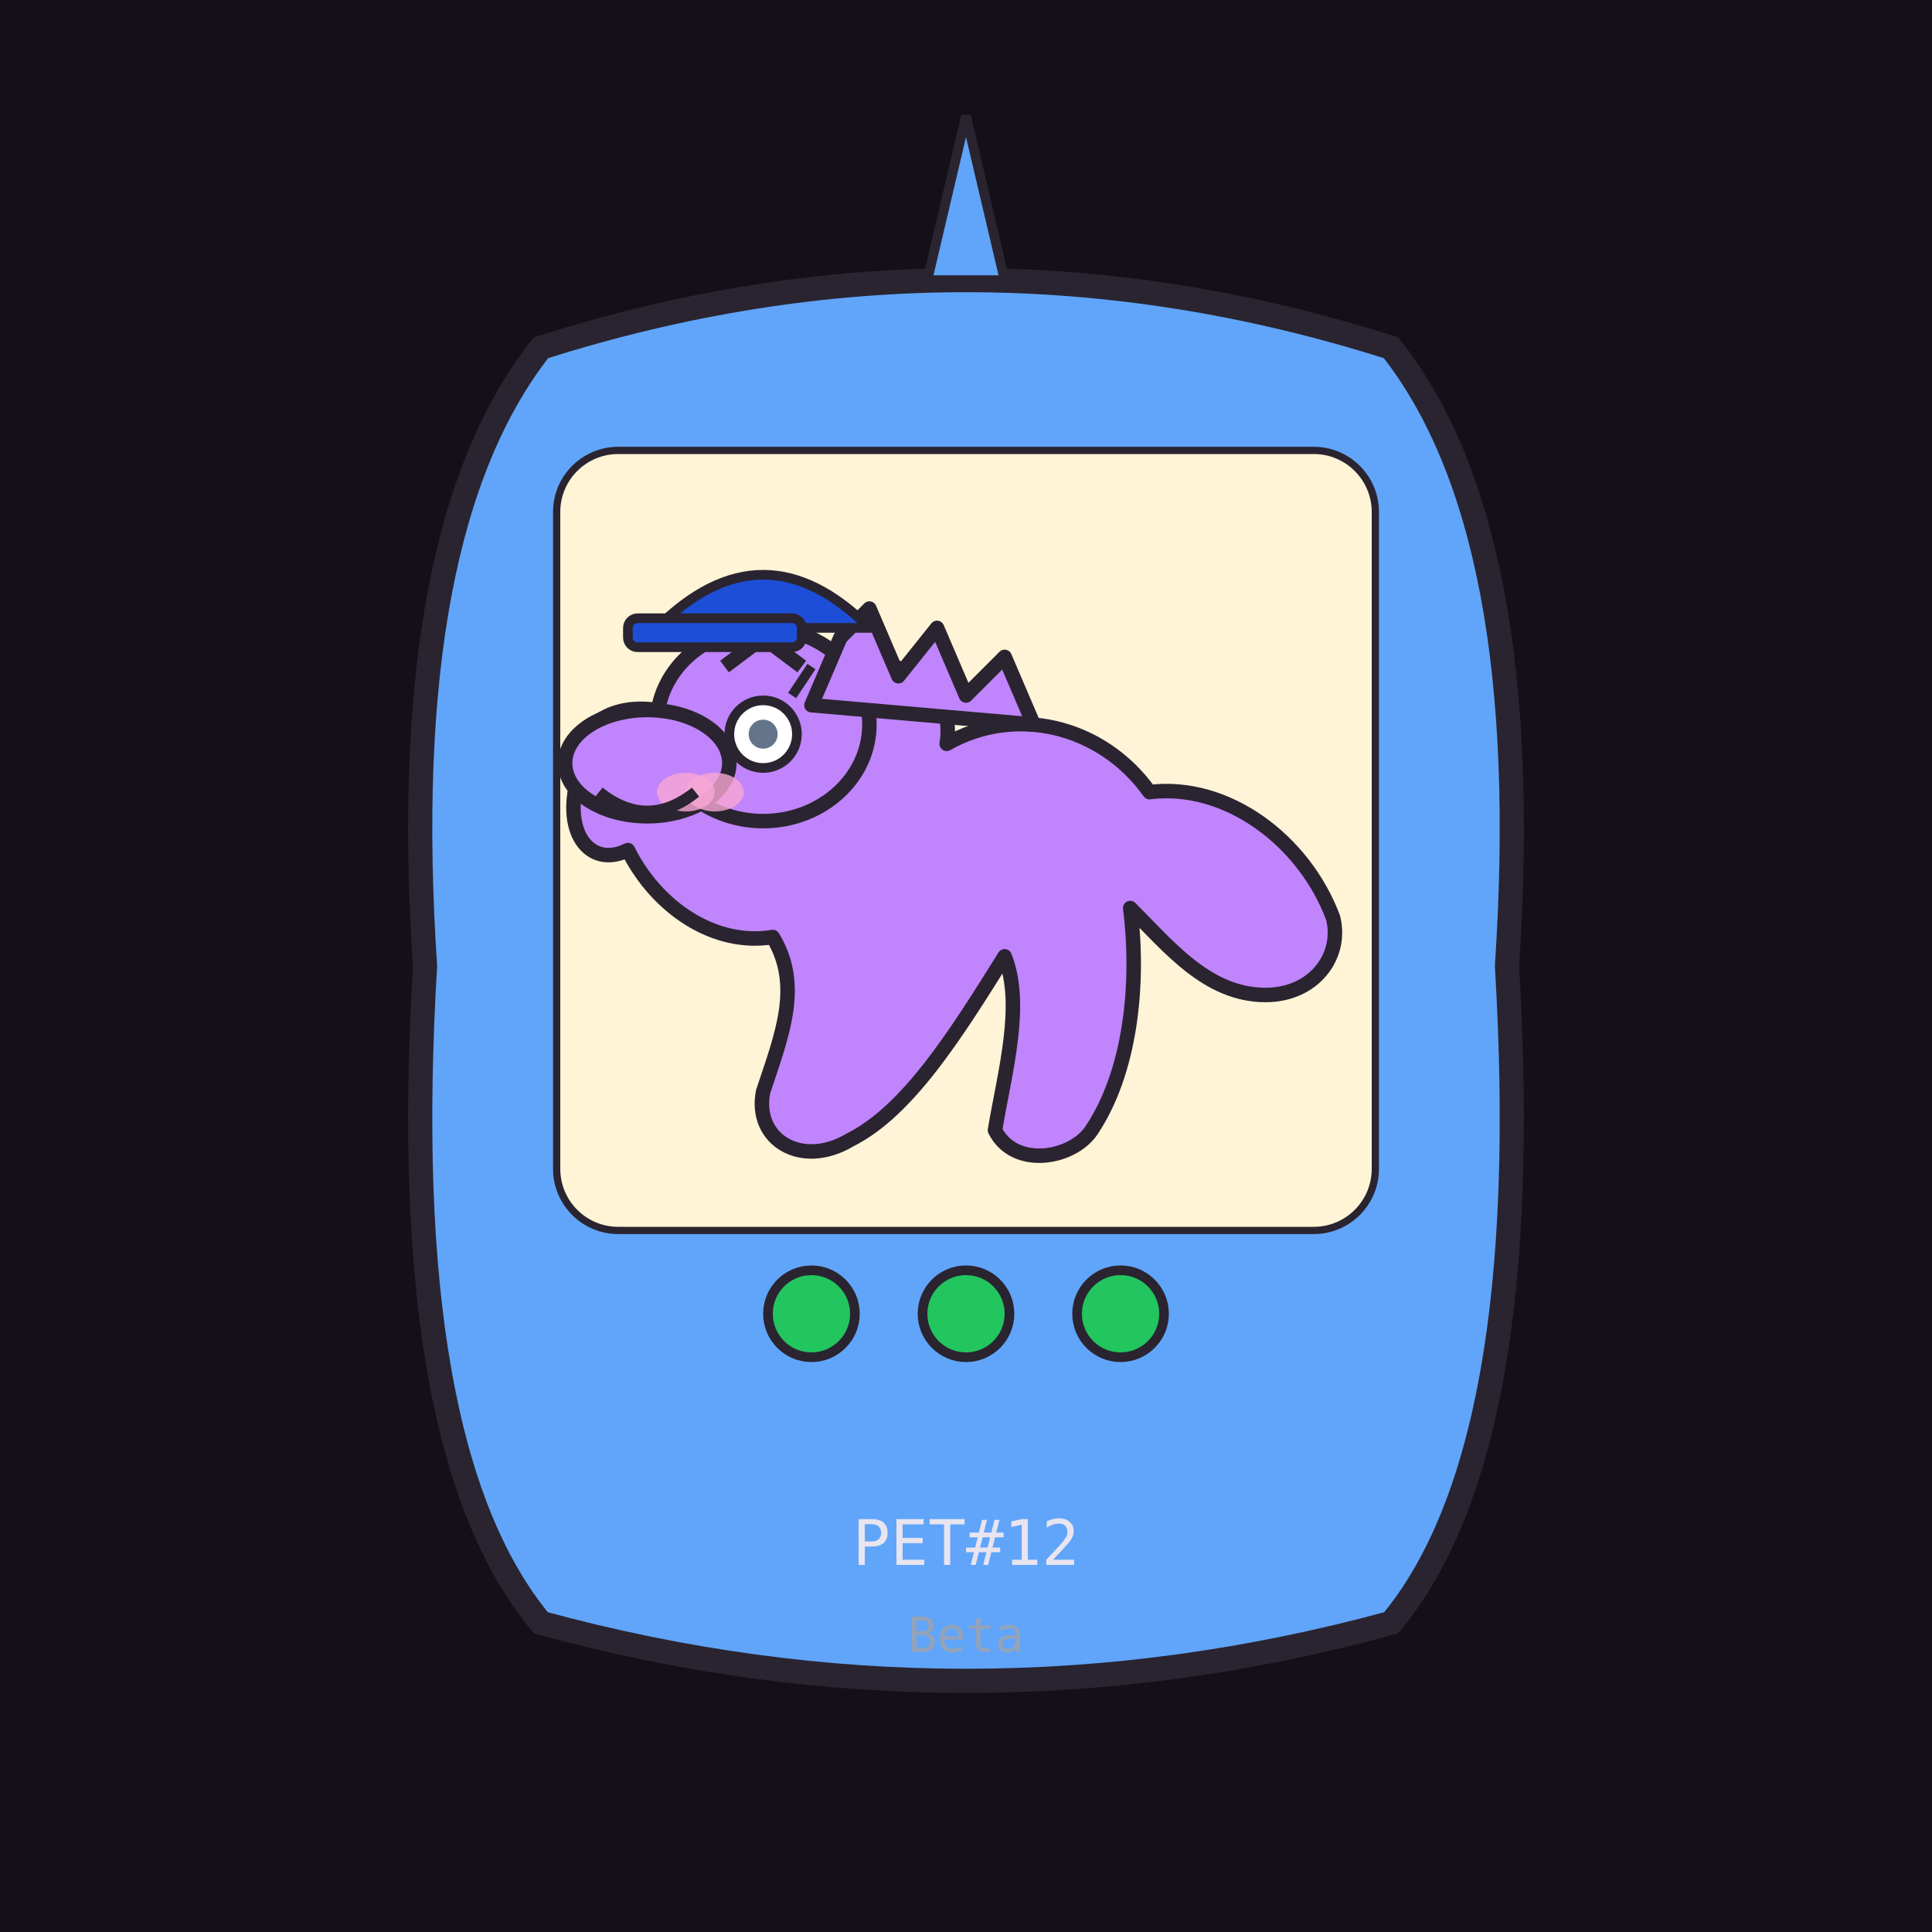
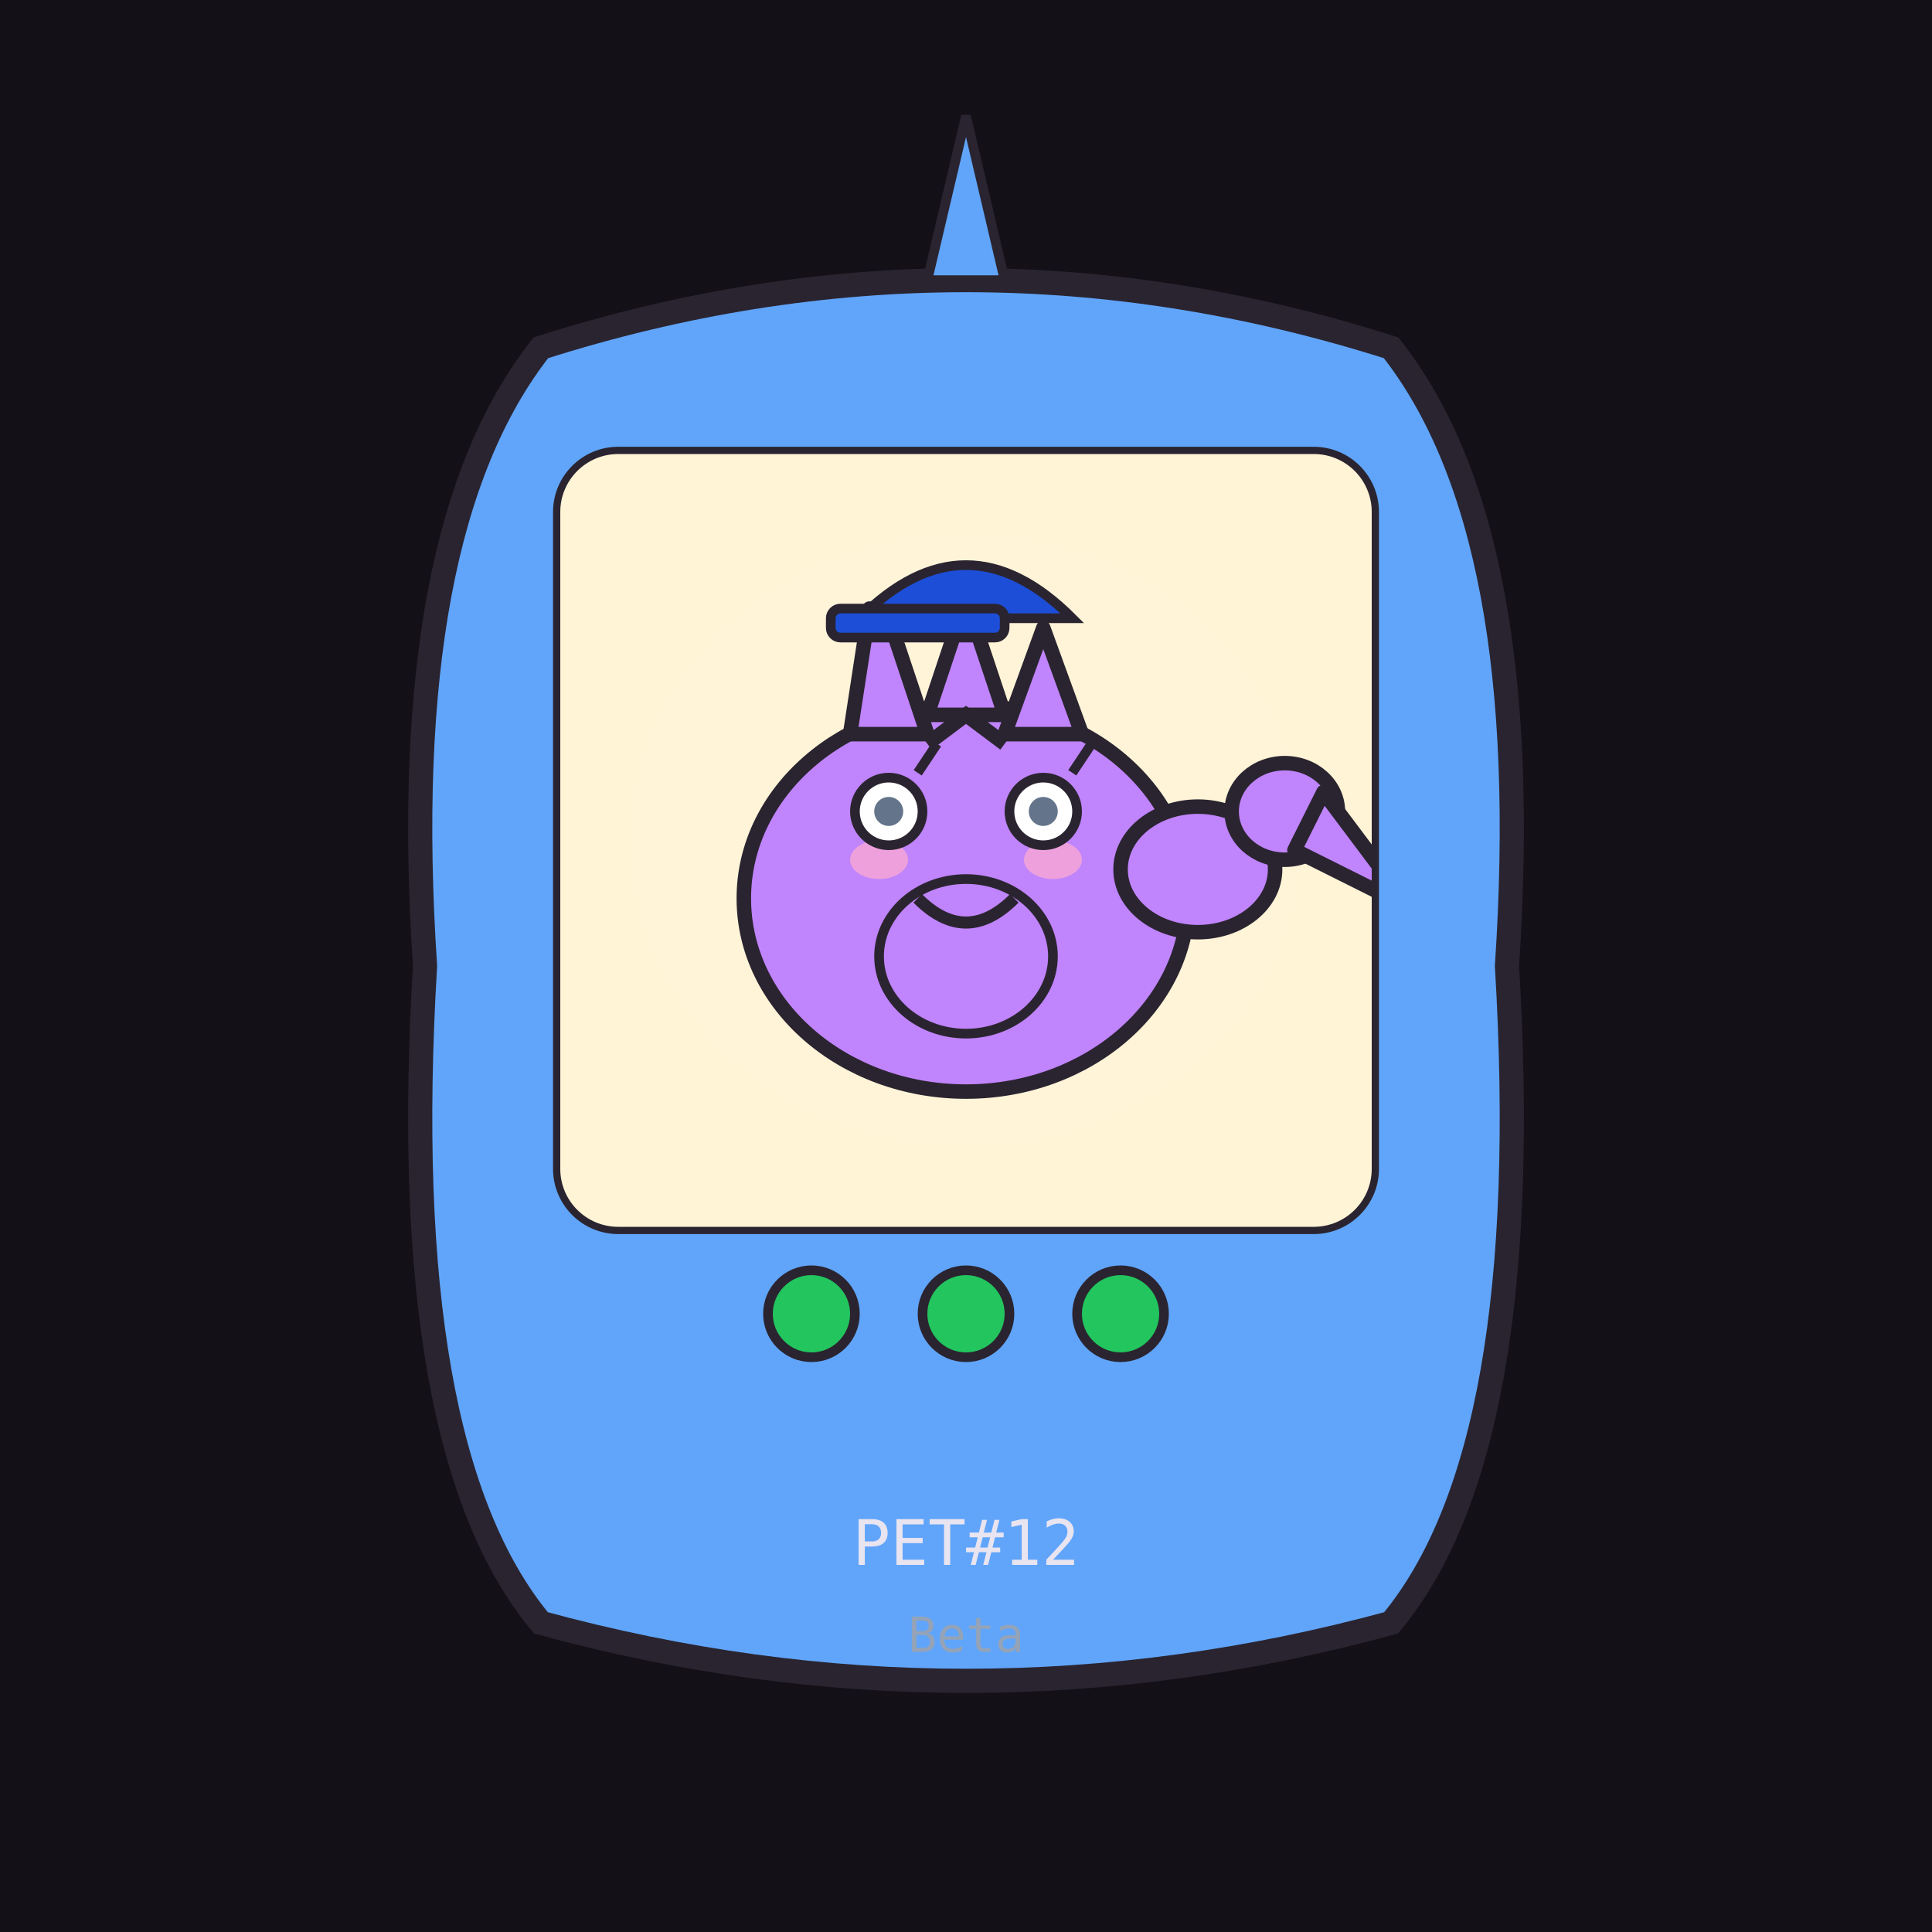
<svg xmlns="http://www.w3.org/2000/svg" viewBox="0 0 400 400">
  <defs>
    <clipPath id="scr">
      <rect x="116" y="94" width="168" height="160" rx="12" />
    </clipPath>
  </defs>
  <rect width="400" height="400" fill="#141018" />
  <path fill="#60a5fa" stroke="#2a2430" stroke-width="5" d="M112 72 Q200 44 288 72 Q318 110 312 200 Q318 300 288 336 Q200 360 112 336 Q82 300 88 200 Q82 110 112 72 Z" />
  <polygon points="200,24 208,58 192,58" fill="#60a5fa" stroke="#2a2430" stroke-width="2" />
  <rect x="116" y="94" width="168" height="160" rx="12" fill="#0c0a10" stroke="#2a2430" stroke-width="3" />
  <circle cx="168" cy="272" r="9" fill="#22c55e" stroke="#2a2430" stroke-width="2" />
  <circle cx="200" cy="272" r="9" fill="#22c55e" stroke="#2a2430" stroke-width="2" />
  <circle cx="232" cy="272" r="9" fill="#22c55e" stroke="#2a2430" stroke-width="2" />
  <text x="200" y="324" text-anchor="middle" fill="#e8e4f0" font-size="13" font-family="monospace">PET#12</text>
  <text x="200" y="342" text-anchor="middle" fill="#94a3b8" font-size="10" font-family="monospace">Beta</text>
  <g clip-path="url(#scr)">
    <g>
      <rect x="116" y="94" width="168" height="160" fill="#fff4d6" />
      <ellipse cx="200" cy="174" rx="70" ry="64" fill="#fff" fill-opacity=".04">
        <animate attributeName="fill-opacity" values=".04;.12;.04" dur="2.8s" repeatCount="indefinite" />
      </ellipse>
      <g data-dino="1">
-         <path data-dino-body="1" data-tail="1" d="M120 160 C118 150 128 144 140 148 C148 134 164 128 176 140 C186 134 198 142 196 154 C210 146 228 150 238 164 C254 162 270 174 276 190 C278 198 272 206 262 206 C250 206 242 196 234 188 C236 204 234 222 226 234 C222 240 210 242 206 234 C208 222 212 208 208 198 C198 214 188 230 176 236 C166 242 156 236 158 226 C162 214 166 204 160 194 C148 196 136 188 130 176 C122 180 116 172 120 160 Z" fill="#c084fc" stroke="#2a2430" stroke-width="3" stroke-linejoin="round" />
-         <ellipse data-dino-head="1" cx="158" cy="150" rx="22" ry="20" fill="#c084fc" stroke="#2a2430" stroke-width="3" stroke-linejoin="round" />
-         <ellipse cx="134" cy="158" rx="17" ry="11" fill="#c084fc" stroke="#2a2430" stroke-width="3" stroke-linejoin="round" />
-         <polygon data-ridge="1" points="168,146 174,132 180,126 186,140 194,130 200,144 208,136 214,150" fill="#c084fc" stroke="#2a2430" stroke-width="3" stroke-linejoin="round" />
+         <ellipse data-dino-body="1" data-dino-head="1" cx="200" cy="186" rx="46" ry="40" fill="#c084fc" stroke="#2a2430" stroke-width="3" stroke-linejoin="round" />
+         <polygon data-ridge="1" points="176,152 180,126 184,128 192,152" fill="#c084fc" stroke="#2a2430" stroke-width="3" stroke-linejoin="round" />
+         <polygon points="192,148 200,124 208,148" fill="#c084fc" stroke="#2a2430" stroke-width="3" stroke-linejoin="round" />
+         <polygon points="208,152 216,130 224,152" fill="#c084fc" stroke="#2a2430" stroke-width="3" stroke-linejoin="round" />
+         <ellipse data-snout="1" cx="200" cy="204" rx="14" ry="8" fill="#c084fc" stroke="#2a2430" stroke-width="3" stroke-linejoin="round" />
+         <ellipse data-tail="1" cx="248" cy="180" rx="16" ry="13" fill="#c084fc" stroke="#2a2430" stroke-width="3" stroke-linejoin="round" />
+         <ellipse cx="266" cy="168" rx="11" ry="10" fill="#c084fc" stroke="#2a2430" stroke-width="3" stroke-linejoin="round" />
+         <polygon points="274,164 292,188 268,176" fill="#c084fc" stroke="#2a2430" stroke-width="3" stroke-linejoin="round" />
+         <circle cx="186" cy="196" r="3" fill="#000" />
+         <circle cx="210" cy="202" r="3" fill="#000" />
+         <circle cx="198" cy="210" r="3" fill="#000" />
      </g>
-       <g data-face="1" data-sp="2" data-cx="158" data-ey="152" data-gap="8">
-         <ellipse cx="142" cy="164" rx="6" ry="4" fill="#f9a8d4" opacity=".8" />
-         <ellipse cx="148" cy="164" rx="6" ry="4" fill="#f9a8d4" opacity=".8" />
-         <path d="M150 138 L158 132 L166 138" fill="none" stroke="#2a2430" stroke-width="3" />
+       <ellipse data-belly="1" cx="200" cy="198" rx="18" ry="16" fill="#c084fc" stroke="#2a2430" stroke-width="2" />
+       <g data-face="1" data-sp="2" data-cx="200" data-ey="168" data-gap="16">
+         <ellipse cx="182" cy="178" rx="6" ry="4" fill="#f9a8d4" opacity=".8" />
+         <ellipse cx="218" cy="178" rx="6" ry="4" fill="#f9a8d4" opacity=".8" />
+         <path d="M192 154 L200 148 L208 154" fill="none" stroke="#2a2430" stroke-width="3" />
        <g data-eyes="3" data-kind="3">
-           <circle cx="158" cy="152" data-dino-eye="1" r="7" fill="#fff" stroke="#2a2430" stroke-width="2" />
-           <path d="M164 144 L168 138" stroke="#2a2430" stroke-width="2" />
-           <circle cx="158" cy="152" r="3" fill="#64748b">
+           <circle cx="184" cy="168" data-dino-eye="1" r="7" fill="#fff" stroke="#2a2430" stroke-width="2" />
+           <path d="M190 160 L194 154" stroke="#2a2430" stroke-width="2" />
+           <circle cx="184" cy="168" r="3" fill="#64748b">
+             <animate attributeName="opacity" values="1;1;1;.2;1" dur="3.2s" repeatCount="indefinite" />
+           </circle>
+           <circle cx="216" cy="168" data-dino-eye="1" r="7" fill="#fff" stroke="#2a2430" stroke-width="2" />
+           <path d="M222 160 L226 154" stroke="#2a2430" stroke-width="2" />
+           <circle cx="216" cy="168" r="3" fill="#64748b">
            <animate attributeName="opacity" values="1;1;1;.2;1" dur="3.2s" repeatCount="indefinite" />
          </circle>
        </g>
-         <path data-snout="1" d="M124 164 Q134 172 144 164" fill="none" stroke="#2a2430" stroke-width="2.4" />
+         <path d="M190 186 Q200 196 210 186" fill="none" stroke="#2a2430" stroke-width="2.5" />
      </g>
      <g data-acc="2" fill="#1d4ed8" stroke="#2a2430" stroke-width="2">
-         <path d="M136 130 Q158 108 180 130 Z" />
-         <rect x="130" y="128" width="36" height="6" rx="2" />
+         <path d="M178 128 Q200 106 222 128 Z" />
+         <rect x="172" y="126" width="36" height="6" rx="2" />
      </g>
      <animateTransform attributeName="transform" type="translate" values="0 0;1 -1;-1 1;0 0" dur="14s" repeatCount="indefinite" />
    </g>
  </g>
</svg>
